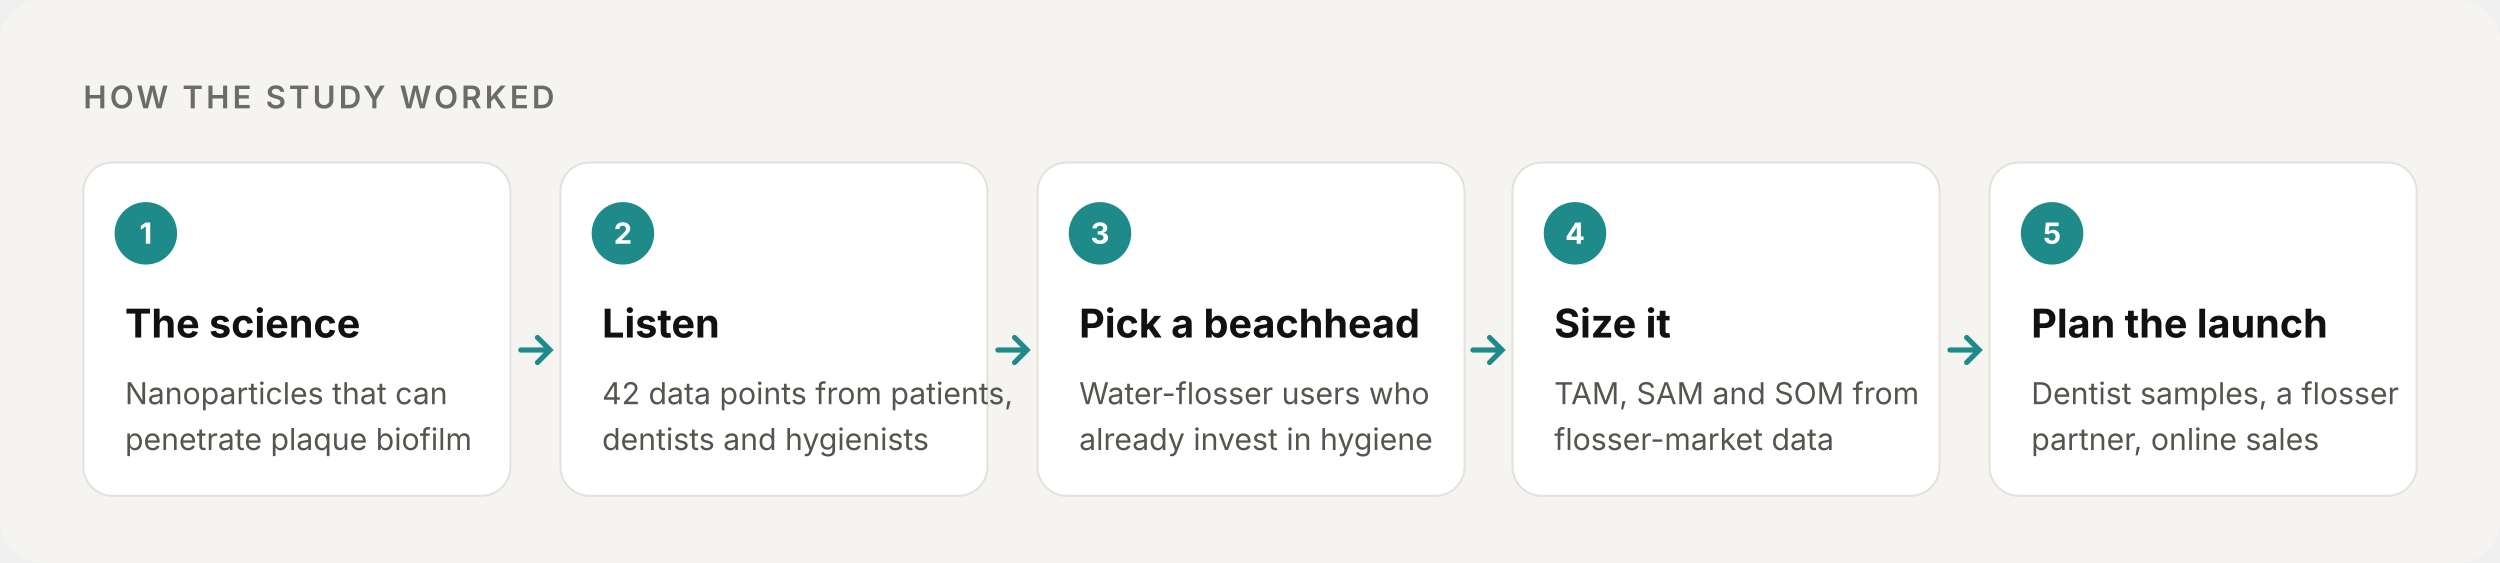
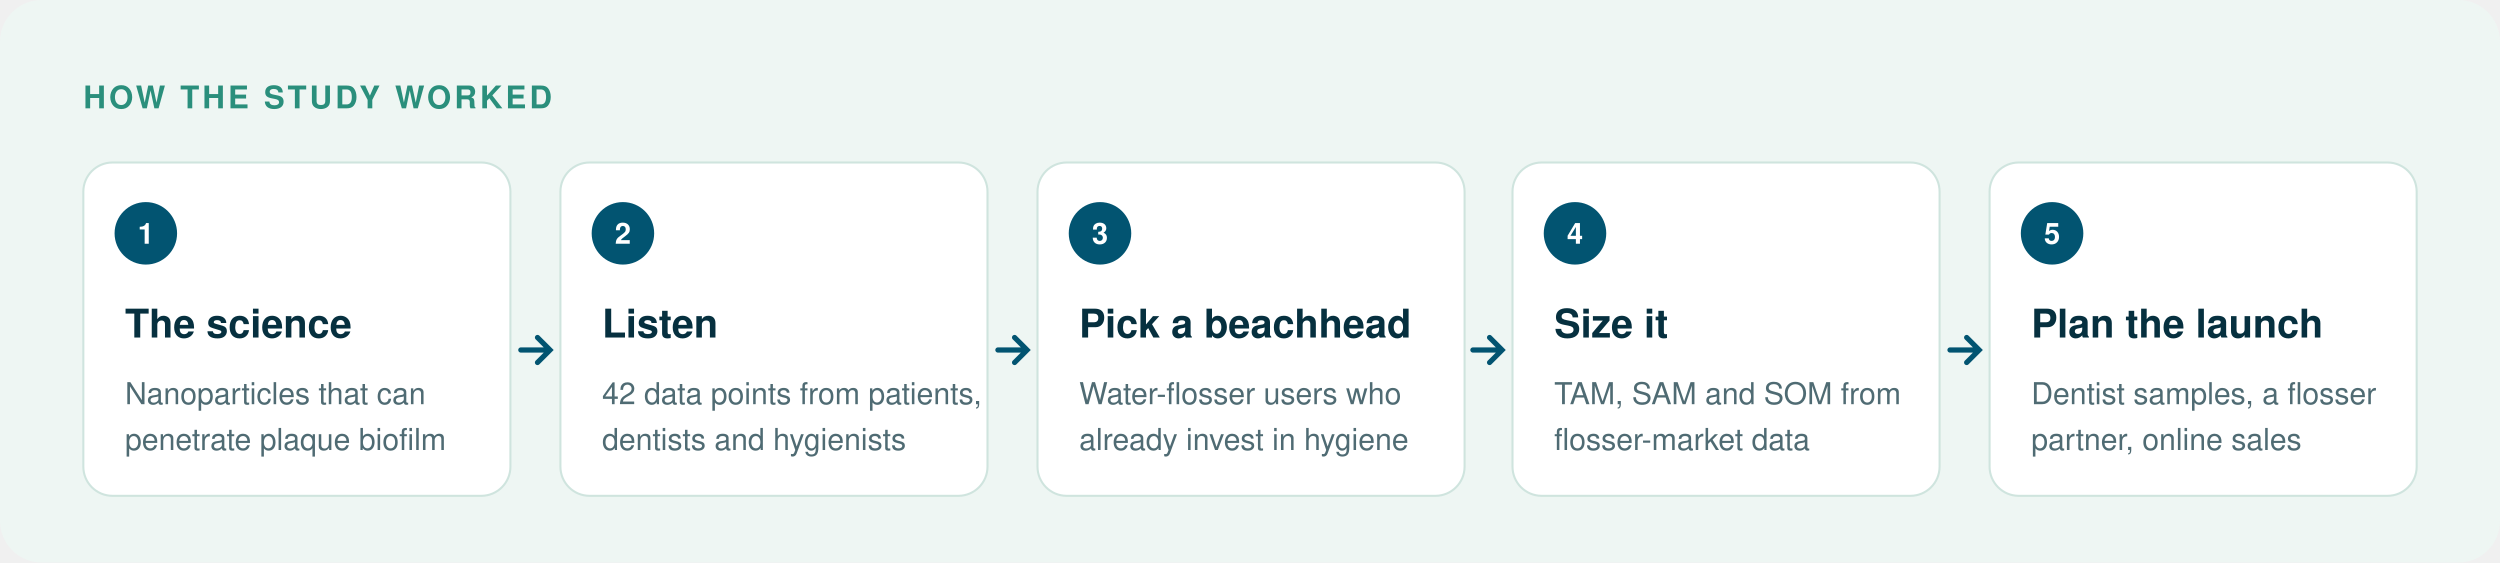
- <svg xmlns="http://www.w3.org/2000/svg" viewBox="0 0 1200 270" width="1200" height="270" font-family="-apple-system, Segoe UI, Inter, Helvetica, Arial, sans-serif">
-   <rect width="1200" height="270" rx="20" fill="#F5F4F0" />
-   <text x="40" y="52" font-size="15" font-weight="600" fill="#6b6b6b" letter-spacing="1.5">HOW THE STUDY WORKED</text>
-   <rect x="40" y="78" width="205" height="160" rx="14" fill="#FFFFFF" stroke="#E4E2DC" />
-   <circle cx="70" cy="112" r="15" fill="#1F8A8A" />
+ <svg xmlns="http://www.w3.org/2000/svg" viewBox="0 0 1200 270" width="1200" height="270" font-family="IBM Plex Sans, -apple-system, Segoe UI, Helvetica, Arial, sans-serif">
+   <rect width="1200" height="270" rx="20" fill="#EEF6F3" />
+   <text x="40" y="52" font-size="15" font-weight="600" fill="#2A8F7C" letter-spacing="1.5">HOW THE STUDY WORKED</text>
+   <rect x="40" y="78" width="205" height="160" rx="14" fill="#FFFFFF" stroke="#CFE4DE" />
+   <circle cx="70" cy="112" r="15" fill="#025471" />
  <text x="70" y="117" font-size="14" font-weight="700" fill="#fff" text-anchor="middle">1</text>
-   <text x="60" y="162" font-size="19" font-weight="700" fill="#111111">The science</text>
-   <text x="60" y="194" font-size="14.5" fill="#55554F">Nanoparticles that can</text>
-   <text x="60" y="216" font-size="14.5" fill="#55554F">penetrate plaque biofilm</text>
-   <path d="M250 168 l14 0 m-6 -6 l6 6 l-6 6" stroke="#1F8A8A" stroke-width="2.5" fill="none" stroke-linecap="round" />
-   <rect x="269" y="78" width="205" height="160" rx="14" fill="#FFFFFF" stroke="#E4E2DC" />
-   <circle cx="299" cy="112" r="15" fill="#1F8A8A" />
+   <text x="60" y="162" font-size="19" font-weight="700" fill="#06303F">The science</text>
+   <text x="60" y="194" font-size="14.5" fill="#4F6B73">Nanoparticles that can</text>
+   <text x="60" y="216" font-size="14.5" fill="#4F6B73">penetrate plaque biofilm</text>
+   <path d="M250 168 l14 0 m-6 -6 l6 6 l-6 6" stroke="#025471" stroke-width="2.5" fill="none" stroke-linecap="round" />
+   <rect x="269" y="78" width="205" height="160" rx="14" fill="#FFFFFF" stroke="#CFE4DE" />
+   <circle cx="299" cy="112" r="15" fill="#025471" />
  <text x="299" y="117" font-size="14" font-weight="700" fill="#fff" text-anchor="middle">2</text>
-   <text x="289" y="162" font-size="19" font-weight="700" fill="#111111">Listen</text>
-   <text x="289" y="194" font-size="14.5" fill="#55554F">42 data points from patients,</text>
-   <text x="289" y="216" font-size="14.5" fill="#55554F">dentists and hygienists</text>
-   <path d="M479 168 l14 0 m-6 -6 l6 6 l-6 6" stroke="#1F8A8A" stroke-width="2.5" fill="none" stroke-linecap="round" />
-   <rect x="498" y="78" width="205" height="160" rx="14" fill="#FFFFFF" stroke="#E4E2DC" />
-   <circle cx="528" cy="112" r="15" fill="#1F8A8A" />
+   <text x="289" y="162" font-size="19" font-weight="700" fill="#06303F">Listen</text>
+   <text x="289" y="194" font-size="14.5" fill="#4F6B73">42 data points from patients,</text>
+   <text x="289" y="216" font-size="14.5" fill="#4F6B73">dentists and hygienists</text>
+   <path d="M479 168 l14 0 m-6 -6 l6 6 l-6 6" stroke="#025471" stroke-width="2.5" fill="none" stroke-linecap="round" />
+   <rect x="498" y="78" width="205" height="160" rx="14" fill="#FFFFFF" stroke="#CFE4DE" />
+   <circle cx="528" cy="112" r="15" fill="#025471" />
  <text x="528" y="117" font-size="14" font-weight="700" fill="#fff" text-anchor="middle">3</text>
-   <text x="518" y="162" font-size="19" font-weight="700" fill="#111111">Pick a beachhead</text>
-   <text x="518" y="194" font-size="14.5" fill="#55554F">Water-flosser users who</text>
-   <text x="518" y="216" font-size="14.5" fill="#55554F">already invest in hygiene</text>
-   <path d="M707 168 l14 0 m-6 -6 l6 6 l-6 6" stroke="#1F8A8A" stroke-width="2.5" fill="none" stroke-linecap="round" />
-   <rect x="726" y="78" width="205" height="160" rx="14" fill="#FFFFFF" stroke="#E4E2DC" />
-   <circle cx="756" cy="112" r="15" fill="#1F8A8A" />
+   <text x="518" y="162" font-size="19" font-weight="700" fill="#06303F">Pick a beachhead</text>
+   <text x="518" y="194" font-size="14.5" fill="#4F6B73">Water-flosser users who</text>
+   <text x="518" y="216" font-size="14.5" fill="#4F6B73">already invest in hygiene</text>
+   <path d="M707 168 l14 0 m-6 -6 l6 6 l-6 6" stroke="#025471" stroke-width="2.5" fill="none" stroke-linecap="round" />
+   <rect x="726" y="78" width="205" height="160" rx="14" fill="#FFFFFF" stroke="#CFE4DE" />
+   <circle cx="756" cy="112" r="15" fill="#025471" />
  <text x="756" y="117" font-size="14" font-weight="700" fill="#fff" text-anchor="middle">4</text>
-   <text x="746" y="162" font-size="19" font-weight="700" fill="#111111">Size it</text>
-   <text x="746" y="194" font-size="14.5" fill="#55554F">TAM, SAM and SOM from</text>
-   <text x="746" y="216" font-size="14.5" fill="#55554F">flosser-market data</text>
-   <path d="M936 168 l14 0 m-6 -6 l6 6 l-6 6" stroke="#1F8A8A" stroke-width="2.5" fill="none" stroke-linecap="round" />
-   <rect x="955" y="78" width="205" height="160" rx="14" fill="#FFFFFF" stroke="#E4E2DC" />
-   <circle cx="985" cy="112" r="15" fill="#1F8A8A" />
+   <text x="746" y="162" font-size="19" font-weight="700" fill="#06303F">Size it</text>
+   <text x="746" y="194" font-size="14.5" fill="#4F6B73">TAM, SAM and SOM from</text>
+   <text x="746" y="216" font-size="14.5" fill="#4F6B73">flosser-market data</text>
+   <path d="M936 168 l14 0 m-6 -6 l6 6 l-6 6" stroke="#025471" stroke-width="2.5" fill="none" stroke-linecap="round" />
+   <rect x="955" y="78" width="205" height="160" rx="14" fill="#FFFFFF" stroke="#CFE4DE" />
+   <circle cx="985" cy="112" r="15" fill="#025471" />
  <text x="985" y="117" font-size="14" font-weight="700" fill="#fff" text-anchor="middle">5</text>
-   <text x="975" y="162" font-size="19" font-weight="700" fill="#111111">Plan the launch</text>
-   <text x="975" y="194" font-size="14.5" fill="#55554F">Dentist samples, a flosser</text>
-   <text x="975" y="216" font-size="14.5" fill="#55554F">partner, online sales</text>
+   <text x="975" y="162" font-size="19" font-weight="700" fill="#06303F">Plan the launch</text>
+   <text x="975" y="194" font-size="14.5" fill="#4F6B73">Dentist samples, a flosser</text>
+   <text x="975" y="216" font-size="14.5" fill="#4F6B73">partner, online sales</text>
</svg>
